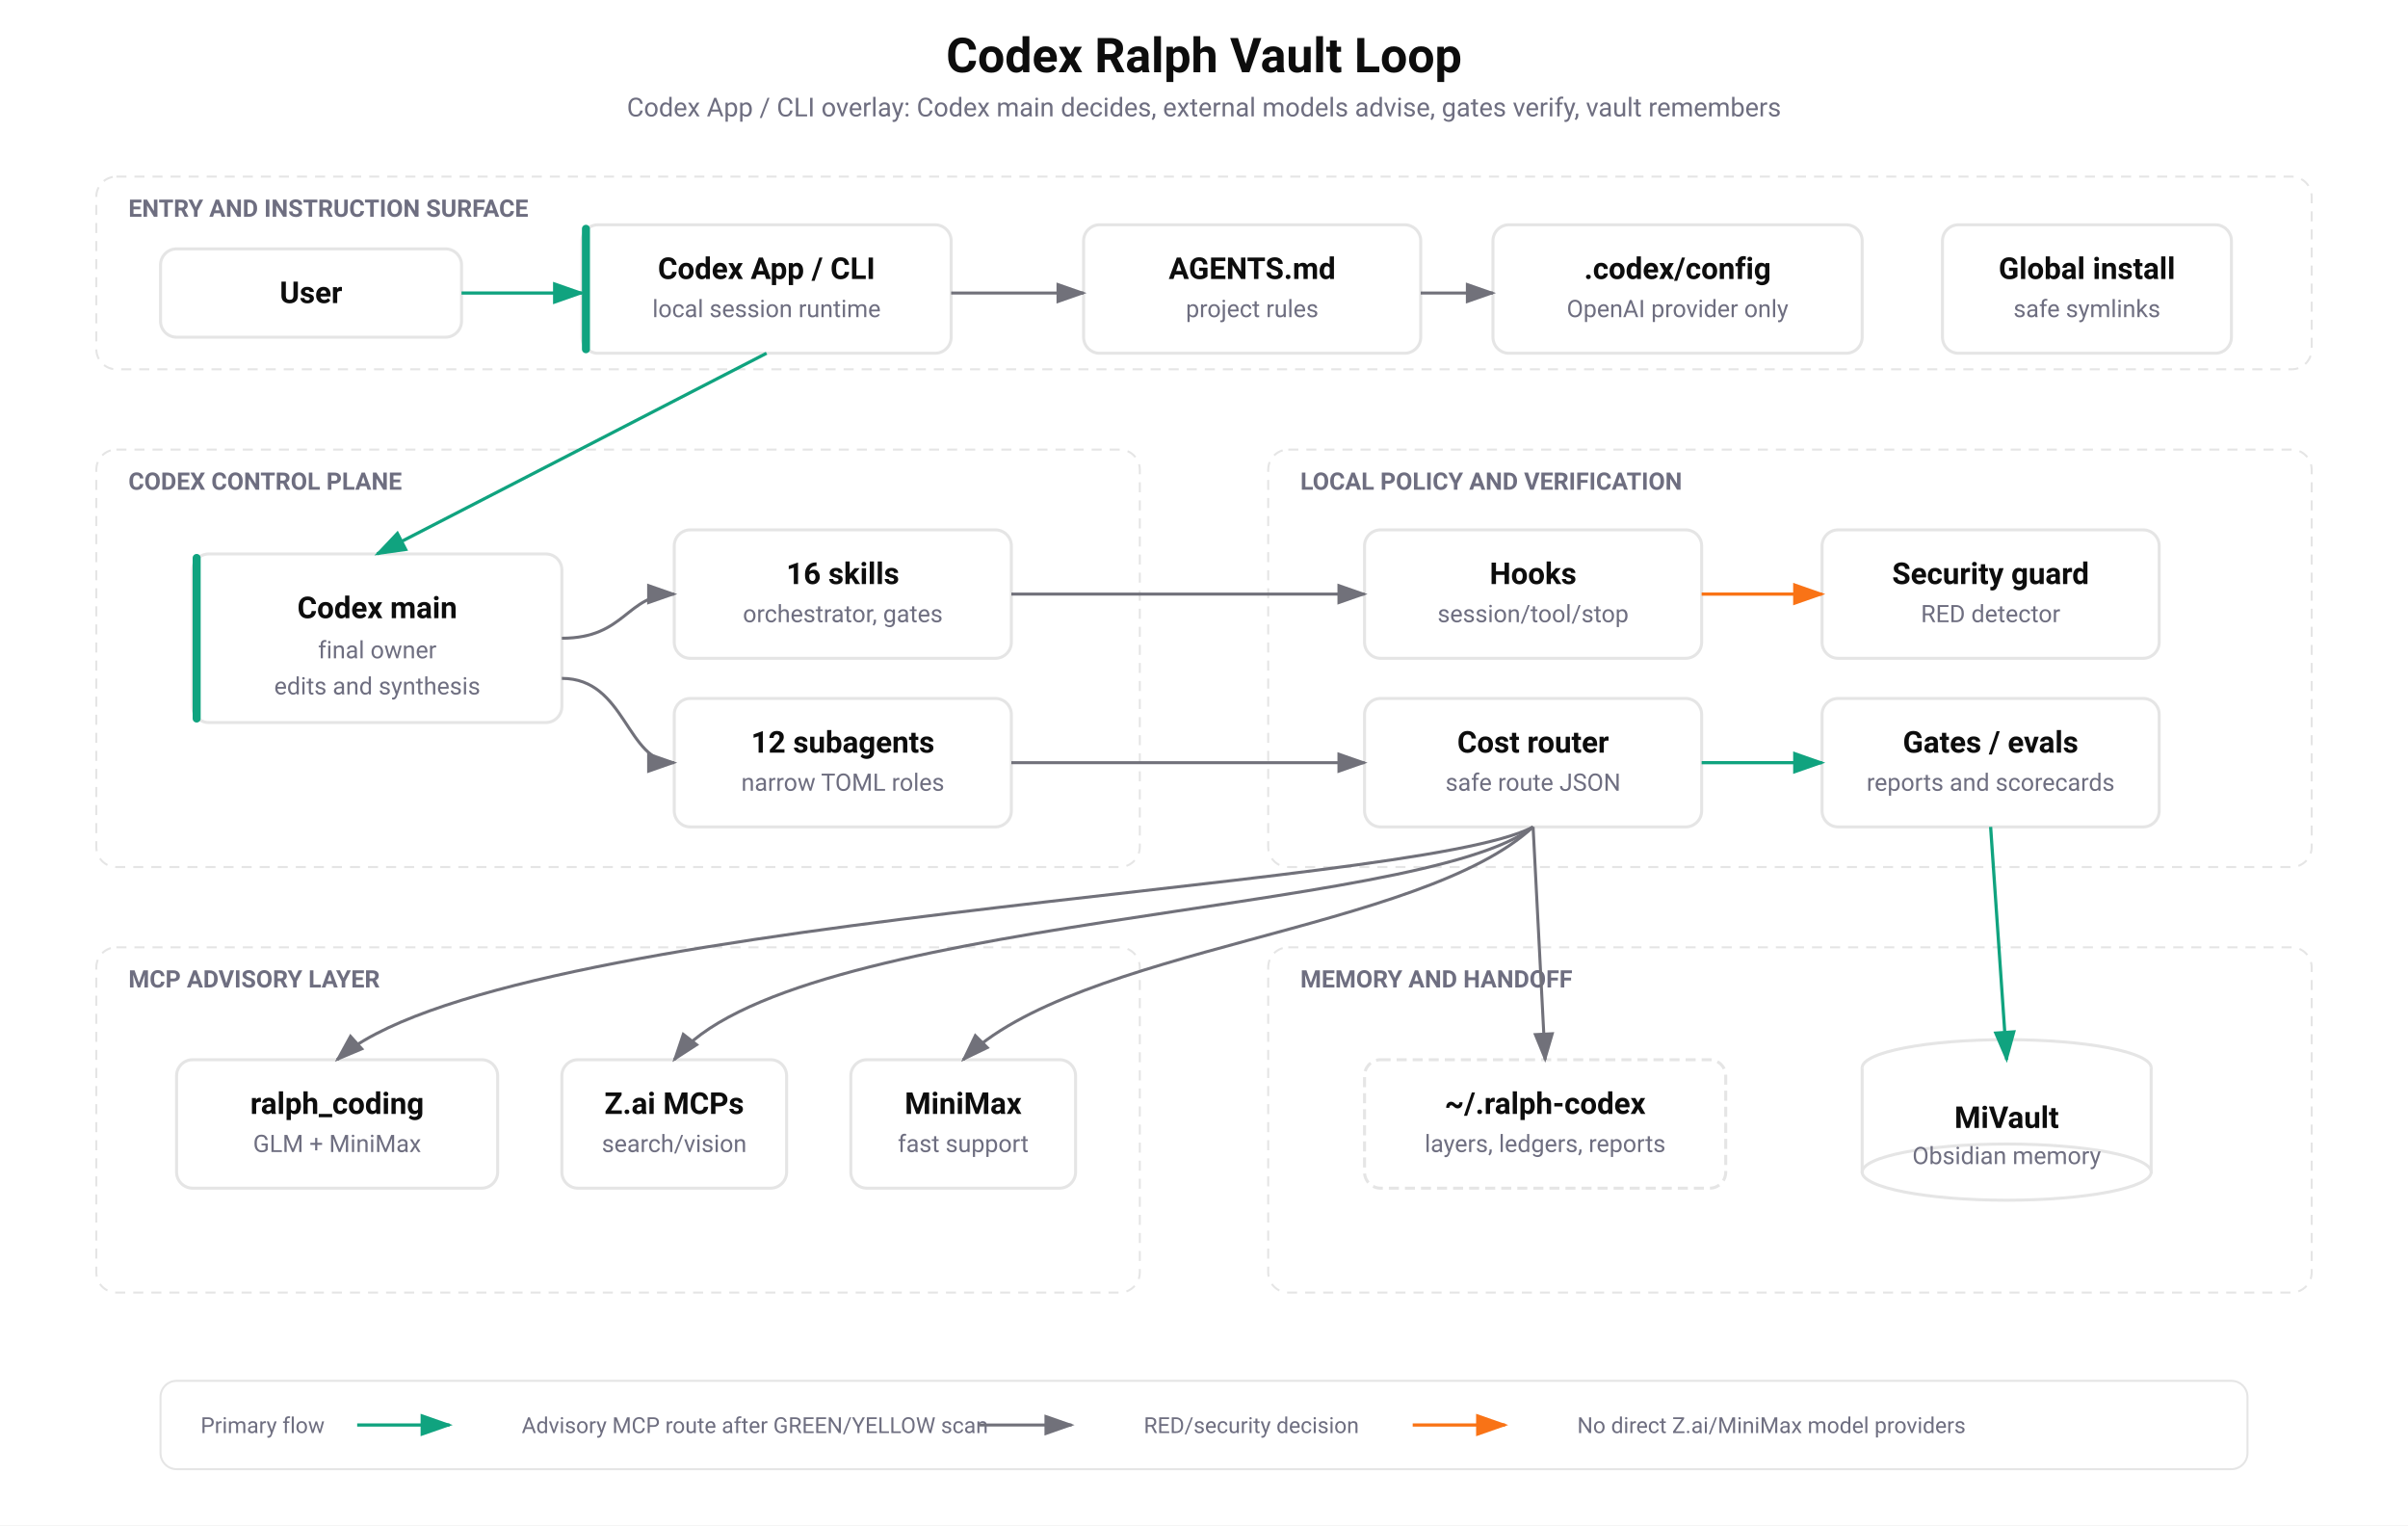
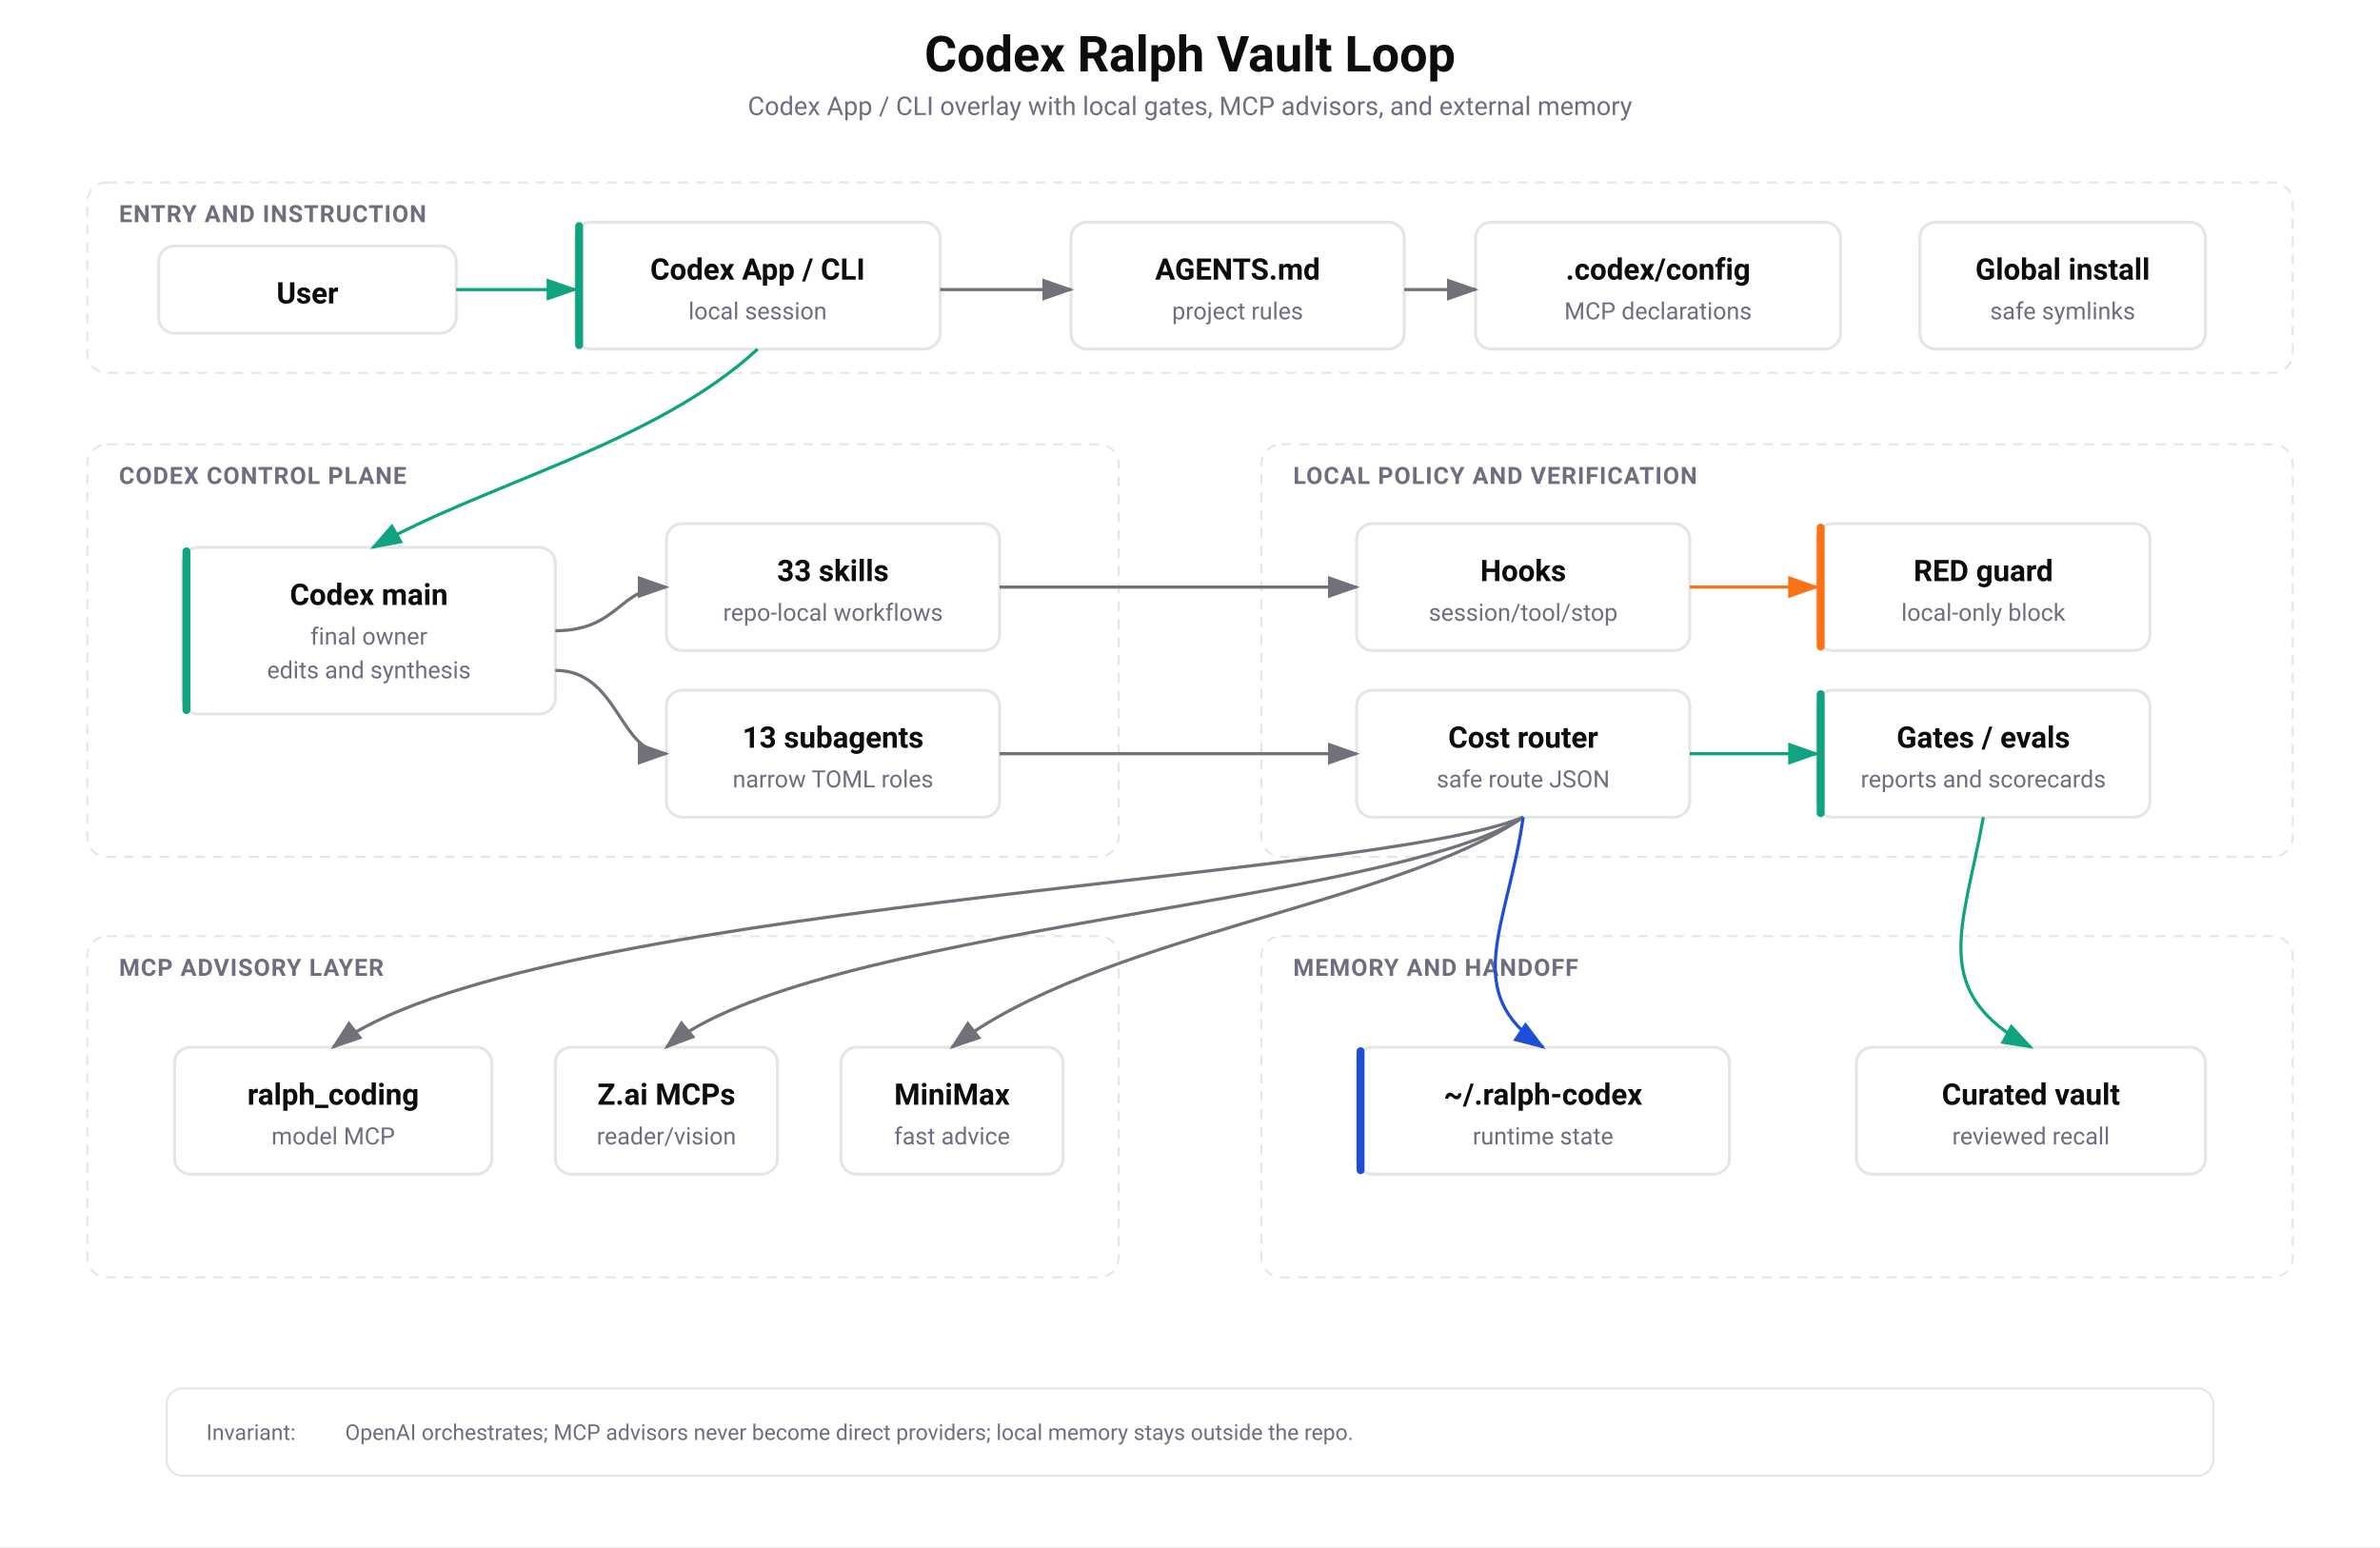
- <svg xmlns="http://www.w3.org/2000/svg" viewBox="0 0 1200 760" width="1200" height="760">
+ <svg xmlns="http://www.w3.org/2000/svg" viewBox="0 0 1200 780" width="1200" height="780">
  <style>
    text { font-family: -apple-system, BlinkMacSystemFont, "Segoe UI", Roboto, Helvetica, Arial, sans-serif; }
-     .title { fill: #0d0d0d; font-size: 24px; font-weight: 650; }
+     .title { fill: #0d0d0d; font-size: 25px; font-weight: 650; }
    .subtitle { fill: #6e6e80; font-size: 13px; }
-     .group-label { fill: #6e6e80; font-size: 12px; font-weight: 600; }
+     .group-label { fill: #6e6e80; font-size: 12px; font-weight: 650; letter-spacing: .04em; }
    .node-title { fill: #0d0d0d; font-size: 15px; font-weight: 650; }
    .node-text { fill: #6e6e80; font-size: 12px; }
    .small { fill: #6e6e80; font-size: 11px; }
+     .warn { fill: #9a3412; font-size: 12px; font-weight: 650; }
  </style>
  <defs>
    <marker id="arrow" markerWidth="10" markerHeight="7" refX="9" refY="3.5" orient="auto">
      <polygon points="0 0, 10 3.5, 0 7" fill="#71717a" />
    </marker>
    <marker id="arrow-green" markerWidth="10" markerHeight="7" refX="9" refY="3.5" orient="auto">
      <polygon points="0 0, 10 3.5, 0 7" fill="#10a37f" />
    </marker>
    <marker id="arrow-orange" markerWidth="10" markerHeight="7" refX="9" refY="3.5" orient="auto">
      <polygon points="0 0, 10 3.5, 0 7" fill="#f97316" />
    </marker>
+     <marker id="arrow-blue" markerWidth="10" markerHeight="7" refX="9" refY="3.5" orient="auto">
+       <polygon points="0 0, 10 3.5, 0 7" fill="#1d4ed8" />
+     </marker>
  </defs>
-   <rect width="1200" height="760" fill="#ffffff" />
+   <rect width="1200" height="780" fill="#ffffff" />
  <text x="600" y="36" text-anchor="middle" class="title">Codex Ralph Vault Loop</text>
-   <text x="600" y="58" text-anchor="middle" class="subtitle">Codex App / CLI overlay: Codex main decides, external models advise, gates verify, vault remembers</text>
-   <rect x="48" y="88" width="1104" height="96" rx="10" fill="none" stroke="#e5e5e5" stroke-width="1" stroke-dasharray="5,4" />
-   <text x="64" y="108" class="group-label">ENTRY AND INSTRUCTION SURFACE</text>
+   <text x="600" y="58" text-anchor="middle" class="subtitle">Codex App / CLI overlay with local gates, MCP advisors, and external memory</text>
+   <rect x="44" y="92" width="1112" height="96" rx="10" fill="none" stroke="#e5e5e5" stroke-width="1" stroke-dasharray="5,4" />
+   <text x="60" y="112" text-anchor="start" class="group-label">ENTRY AND INSTRUCTION</text>
  <rect x="80" y="124" width="150" height="44" rx="8" fill="#ffffff" stroke="#e5e5e5" stroke-width="1.5" />
-   <text x="155" y="151" text-anchor="middle" class="node-title">User</text>
+   <text x="155" y="153" text-anchor="middle" class="node-title">User</text>
  <rect x="290" y="112" width="184" height="64" rx="8" fill="#ffffff" stroke="#e5e5e5" stroke-width="1.5" />
  <rect x="290" y="112" width="4" height="64" rx="2" fill="#10a37f" />
-   <text x="382" y="139" text-anchor="middle" class="node-title">Codex App / CLI</text>
-   <text x="382" y="158" text-anchor="middle" class="node-text">local session runtime</text>
+   <text x="382" y="141" text-anchor="middle" class="node-title">Codex App / CLI</text>
+   <text x="382" y="161" text-anchor="middle" class="node-text">local session</text>
  <rect x="540" y="112" width="168" height="64" rx="8" fill="#ffffff" stroke="#e5e5e5" stroke-width="1.5" />
-   <text x="624" y="139" text-anchor="middle" class="node-title">AGENTS.md</text>
-   <text x="624" y="158" text-anchor="middle" class="node-text">project rules</text>
+   <text x="624" y="141" text-anchor="middle" class="node-title">AGENTS.md</text>
+   <text x="624" y="161" text-anchor="middle" class="node-text">project rules</text>
  <rect x="744" y="112" width="184" height="64" rx="8" fill="#ffffff" stroke="#e5e5e5" stroke-width="1.5" />
-   <text x="836" y="139" text-anchor="middle" class="node-title">.codex/config</text>
-   <text x="836" y="158" text-anchor="middle" class="node-text">OpenAI provider only</text>
+   <text x="836" y="141" text-anchor="middle" class="node-title">.codex/config</text>
+   <text x="836" y="161" text-anchor="middle" class="node-text">MCP declarations</text>
  <rect x="968" y="112" width="144" height="64" rx="8" fill="#ffffff" stroke="#e5e5e5" stroke-width="1.5" />
-   <text x="1040" y="139" text-anchor="middle" class="node-title">Global install</text>
-   <text x="1040" y="158" text-anchor="middle" class="node-text">safe symlinks</text>
-   <rect x="48" y="224" width="520" height="208" rx="10" fill="none" stroke="#e5e5e5" stroke-width="1" stroke-dasharray="5,4" />
-   <text x="64" y="244" class="group-label">CODEX CONTROL PLANE</text>
-   <rect x="96" y="276" width="184" height="84" rx="8" fill="#ffffff" stroke="#e5e5e5" stroke-width="1.5" />
-   <rect x="96" y="276" width="4" height="84" rx="2" fill="#10a37f" />
-   <text x="188" y="308" text-anchor="middle" class="node-title">Codex main</text>
-   <text x="188" y="328" text-anchor="middle" class="node-text">final owner</text>
-   <text x="188" y="346" text-anchor="middle" class="node-text">edits and synthesis</text>
+   <text x="1040" y="141" text-anchor="middle" class="node-title">Global install</text>
+   <text x="1040" y="161" text-anchor="middle" class="node-text">safe symlinks</text>
+   <rect x="44" y="224" width="520" height="208" rx="10" fill="none" stroke="#e5e5e5" stroke-width="1" stroke-dasharray="5,4" />
+   <text x="60" y="244" text-anchor="start" class="group-label">CODEX CONTROL PLANE</text>
+   <rect x="92" y="276" width="188" height="84" rx="8" fill="#ffffff" stroke="#e5e5e5" stroke-width="1.5" />
+   <rect x="92" y="276" width="4" height="84" rx="2" fill="#10a37f" />
+   <text x="186" y="305" text-anchor="middle" class="node-title">Codex main</text>
+   <text x="186" y="325" text-anchor="middle" class="node-text">final owner</text>
+   <text x="186" y="342" text-anchor="middle" class="node-text">edits and synthesis</text>
  <rect x="336" y="264" width="168" height="64" rx="8" fill="#ffffff" stroke="#e5e5e5" stroke-width="1.5" />
-   <text x="420" y="291" text-anchor="middle" class="node-title">16 skills</text>
-   <text x="420" y="310" text-anchor="middle" class="node-text">orchestrator, gates</text>
+   <text x="420" y="293" text-anchor="middle" class="node-title">33 skills</text>
+   <text x="420" y="313" text-anchor="middle" class="node-text">repo-local workflows</text>
  <rect x="336" y="348" width="168" height="64" rx="8" fill="#ffffff" stroke="#e5e5e5" stroke-width="1.5" />
-   <text x="420" y="375" text-anchor="middle" class="node-title">12 subagents</text>
-   <text x="420" y="394" text-anchor="middle" class="node-text">narrow TOML roles</text>
-   <rect x="632" y="224" width="520" height="208" rx="10" fill="none" stroke="#e5e5e5" stroke-width="1" stroke-dasharray="5,4" />
-   <text x="648" y="244" class="group-label">LOCAL POLICY AND VERIFICATION</text>
-   <rect x="680" y="264" width="168" height="64" rx="8" fill="#ffffff" stroke="#e5e5e5" stroke-width="1.5" />
-   <text x="764" y="291" text-anchor="middle" class="node-title">Hooks</text>
-   <text x="764" y="310" text-anchor="middle" class="node-text">session/tool/stop</text>
-   <rect x="908" y="264" width="168" height="64" rx="8" fill="#ffffff" stroke="#e5e5e5" stroke-width="1.5" />
-   <text x="992" y="291" text-anchor="middle" class="node-title">Security guard</text>
-   <text x="992" y="310" text-anchor="middle" class="node-text">RED detector</text>
-   <rect x="680" y="348" width="168" height="64" rx="8" fill="#ffffff" stroke="#e5e5e5" stroke-width="1.5" />
-   <text x="764" y="375" text-anchor="middle" class="node-title">Cost router</text>
-   <text x="764" y="394" text-anchor="middle" class="node-text">safe route JSON</text>
-   <rect x="908" y="348" width="168" height="64" rx="8" fill="#ffffff" stroke="#e5e5e5" stroke-width="1.5" />
-   <text x="992" y="375" text-anchor="middle" class="node-title">Gates / evals</text>
-   <text x="992" y="394" text-anchor="middle" class="node-text">reports and scorecards</text>
-   <rect x="48" y="472" width="520" height="172" rx="10" fill="none" stroke="#e5e5e5" stroke-width="1" stroke-dasharray="5,4" />
-   <text x="64" y="492" class="group-label">MCP ADVISORY LAYER</text>
+   <text x="420" y="377" text-anchor="middle" class="node-title">13 subagents</text>
+   <text x="420" y="397" text-anchor="middle" class="node-text">narrow TOML roles</text>
+   <rect x="636" y="224" width="520" height="208" rx="10" fill="none" stroke="#e5e5e5" stroke-width="1" stroke-dasharray="5,4" />
+   <text x="652" y="244" text-anchor="start" class="group-label">LOCAL POLICY AND VERIFICATION</text>
+   <rect x="684" y="264" width="168" height="64" rx="8" fill="#ffffff" stroke="#e5e5e5" stroke-width="1.5" />
+   <text x="768" y="293" text-anchor="middle" class="node-title">Hooks</text>
+   <text x="768" y="313" text-anchor="middle" class="node-text">session/tool/stop</text>
+   <rect x="916" y="264" width="168" height="64" rx="8" fill="#ffffff" stroke="#e5e5e5" stroke-width="1.5" />
+   <rect x="916" y="264" width="4" height="64" rx="2" fill="#f97316" />
+   <text x="1000" y="293" text-anchor="middle" class="node-title">RED guard</text>
+   <text x="1000" y="313" text-anchor="middle" class="node-text">local-only block</text>
+   <rect x="684" y="348" width="168" height="64" rx="8" fill="#ffffff" stroke="#e5e5e5" stroke-width="1.5" />
+   <text x="768" y="377" text-anchor="middle" class="node-title">Cost router</text>
+   <text x="768" y="397" text-anchor="middle" class="node-text">safe route JSON</text>
+   <rect x="916" y="348" width="168" height="64" rx="8" fill="#ffffff" stroke="#e5e5e5" stroke-width="1.5" />
+   <rect x="916" y="348" width="4" height="64" rx="2" fill="#10a37f" />
+   <text x="1000" y="377" text-anchor="middle" class="node-title">Gates / evals</text>
+   <text x="1000" y="397" text-anchor="middle" class="node-text">reports and scorecards</text>
+   <rect x="44" y="472" width="520" height="172" rx="10" fill="none" stroke="#e5e5e5" stroke-width="1" stroke-dasharray="5,4" />
+   <text x="60" y="492" text-anchor="start" class="group-label">MCP ADVISORY LAYER</text>
  <rect x="88" y="528" width="160" height="64" rx="8" fill="#ffffff" stroke="#e5e5e5" stroke-width="1.5" />
-   <text x="168" y="555" text-anchor="middle" class="node-title">ralph_coding</text>
-   <text x="168" y="574" text-anchor="middle" class="node-text">GLM + MiniMax</text>
+   <text x="168" y="557" text-anchor="middle" class="node-title">ralph_coding</text>
+   <text x="168" y="577" text-anchor="middle" class="node-text">model MCP</text>
  <rect x="280" y="528" width="112" height="64" rx="8" fill="#ffffff" stroke="#e5e5e5" stroke-width="1.5" />
-   <text x="336" y="555" text-anchor="middle" class="node-title">Z.ai MCPs</text>
-   <text x="336" y="574" text-anchor="middle" class="node-text">search/vision</text>
+   <text x="336" y="557" text-anchor="middle" class="node-title">Z.ai MCPs</text>
+   <text x="336" y="577" text-anchor="middle" class="node-text">reader/vision</text>
  <rect x="424" y="528" width="112" height="64" rx="8" fill="#ffffff" stroke="#e5e5e5" stroke-width="1.5" />
-   <text x="480" y="555" text-anchor="middle" class="node-title">MiniMax</text>
-   <text x="480" y="574" text-anchor="middle" class="node-text">fast support</text>
-   <rect x="632" y="472" width="520" height="172" rx="10" fill="none" stroke="#e5e5e5" stroke-width="1" stroke-dasharray="5,4" />
-   <text x="648" y="492" class="group-label">MEMORY AND HANDOFF</text>
-   <rect x="680" y="528" width="180" height="64" rx="8" fill="#ffffff" stroke="#e5e5e5" stroke-width="1.5" stroke-dasharray="5,3" />
-   <text x="770" y="555" text-anchor="middle" class="node-title">~/.ralph-codex</text>
-   <text x="770" y="574" text-anchor="middle" class="node-text">layers, ledgers, reports</text>
-   <ellipse cx="1000" cy="532" rx="72" ry="14" fill="#ffffff" stroke="#e5e5e5" stroke-width="1.5" />
-   <path d="M 928 532 L 928 584 Q 1000 608 1072 584 L 1072 532" fill="#ffffff" stroke="#e5e5e5" stroke-width="1.5" />
-   <ellipse cx="1000" cy="584" rx="72" ry="14" fill="#ffffff" stroke="#e5e5e5" stroke-width="1.5" />
-   <text x="1000" y="562" text-anchor="middle" class="node-title">MiVault</text>
-   <text x="1000" y="580" text-anchor="middle" class="node-text">Obsidian memory</text>
+   <text x="480" y="557" text-anchor="middle" class="node-title">MiniMax</text>
+   <text x="480" y="577" text-anchor="middle" class="node-text">fast advice</text>
+   <rect x="636" y="472" width="520" height="172" rx="10" fill="none" stroke="#e5e5e5" stroke-width="1" stroke-dasharray="5,4" />
+   <text x="652" y="492" text-anchor="start" class="group-label">MEMORY AND HANDOFF</text>
+   <rect x="684" y="528" width="188" height="64" rx="8" fill="#ffffff" stroke="#e5e5e5" stroke-width="1.5" />
+   <rect x="684" y="528" width="4" height="64" rx="2" fill="#1d4ed8" />
+   <text x="778" y="557" text-anchor="middle" class="node-title">~/.ralph-codex</text>
+   <text x="778" y="577" text-anchor="middle" class="node-text">runtime state</text>
+   <rect x="936" y="528" width="176" height="64" rx="8" fill="#ffffff" stroke="#e5e5e5" stroke-width="1.5" />
+   <text x="1024" y="557" text-anchor="middle" class="node-title">Curated vault</text>
+   <text x="1024" y="577" text-anchor="middle" class="node-text">reviewed recall</text>
  <line x1="230" y1="146" x2="290" y2="146" stroke="#10a37f" stroke-width="1.6" marker-end="url(#arrow-green)" />
-   <line x1="474" y1="146" x2="540" y2="146" stroke="#71717a" stroke-width="1.5" marker-end="url(#arrow)" />
-   <line x1="708" y1="146" x2="744" y2="146" stroke="#71717a" stroke-width="1.5" marker-end="url(#arrow)" />
-   <line x1="382" y1="176" x2="188" y2="276" stroke="#10a37f" stroke-width="1.6" marker-end="url(#arrow-green)" />
-   <path d="M 280 318 C 312 318 312 296 336 296" stroke="#71717a" stroke-width="1.5" fill="none" marker-end="url(#arrow)" />
-   <path d="M 280 338 C 312 338 312 380 336 380" stroke="#71717a" stroke-width="1.5" fill="none" marker-end="url(#arrow)" />
-   <line x1="504" y1="296" x2="680" y2="296" stroke="#71717a" stroke-width="1.5" marker-end="url(#arrow)" />
-   <line x1="504" y1="380" x2="680" y2="380" stroke="#71717a" stroke-width="1.5" marker-end="url(#arrow)" />
-   <line x1="848" y1="296" x2="908" y2="296" stroke="#f97316" stroke-width="1.6" marker-end="url(#arrow-orange)" />
-   <line x1="848" y1="380" x2="908" y2="380" stroke="#10a37f" stroke-width="1.6" marker-end="url(#arrow-green)" />
-   <path d="M 764 412 C 708 464 536 472 480 528" stroke="#71717a" stroke-width="1.5" fill="none" marker-end="url(#arrow)" />
-   <path d="M 764 412 C 708 456 392 456 336 528" stroke="#71717a" stroke-width="1.5" fill="none" marker-end="url(#arrow)" />
-   <path d="M 764 412 C 704 444 248 456 168 528" stroke="#71717a" stroke-width="1.5" fill="none" marker-end="url(#arrow)" />
-   <line x1="992" y1="412" x2="1000" y2="528" stroke="#10a37f" stroke-width="1.6" marker-end="url(#arrow-green)" />
-   <line x1="764" y1="412" x2="770" y2="528" stroke="#71717a" stroke-width="1.5" marker-end="url(#arrow)" />
-   <rect x="80" y="688" width="1040" height="44" rx="8" fill="#ffffff" stroke="#e5e5e5" stroke-width="1" />
-   <text x="100" y="714" class="small">Primary flow</text>
-   <line x1="178" y1="710" x2="224" y2="710" stroke="#10a37f" stroke-width="1.6" marker-end="url(#arrow-green)" />
-   <text x="260" y="714" class="small">Advisory MCP route after GREEN/YELLOW scan</text>
-   <line x1="488" y1="710" x2="534" y2="710" stroke="#71717a" stroke-width="1.5" marker-end="url(#arrow)" />
-   <text x="570" y="714" class="small">RED/security decision</text>
-   <line x1="704" y1="710" x2="750" y2="710" stroke="#f97316" stroke-width="1.6" marker-end="url(#arrow-orange)" />
-   <text x="786" y="714" class="small">No direct Z.ai/MiniMax model providers</text>
+   <line x1="474" y1="146" x2="540" y2="146" stroke="#71717a" stroke-width="1.6" marker-end="url(#arrow)" />
+   <line x1="708" y1="146" x2="744" y2="146" stroke="#71717a" stroke-width="1.6" marker-end="url(#arrow)" />
+   <path d="M 382 176 C 330 224 244 244 188 276" stroke="#10a37f" stroke-width="1.6" fill="none" marker-end="url(#arrow-green)" />
+   <path d="M 280 318 C 312 318 312 296 336 296" stroke="#71717a" stroke-width="1.6" fill="none" marker-end="url(#arrow)" />
+   <path d="M 280 338 C 312 338 312 380 336 380" stroke="#71717a" stroke-width="1.6" fill="none" marker-end="url(#arrow)" />
+   <line x1="504" y1="296" x2="684" y2="296" stroke="#71717a" stroke-width="1.6" marker-end="url(#arrow)" />
+   <line x1="504" y1="380" x2="684" y2="380" stroke="#71717a" stroke-width="1.6" marker-end="url(#arrow)" />
+   <line x1="852" y1="296" x2="916" y2="296" stroke="#f97316" stroke-width="1.6" marker-end="url(#arrow-orange)" />
+   <line x1="852" y1="380" x2="916" y2="380" stroke="#10a37f" stroke-width="1.6" marker-end="url(#arrow-green)" />
+   <path d="M 768 412 C 704 456 552 472 480 528" stroke="#71717a" stroke-width="1.6" fill="none" marker-end="url(#arrow)" />
+   <path d="M 768 412 C 700 456 408 468 336 528" stroke="#71717a" stroke-width="1.6" fill="none" marker-end="url(#arrow)" />
+   <path d="M 768 412 C 692 444 260 456 168 528" stroke="#71717a" stroke-width="1.6" fill="none" marker-end="url(#arrow)" />
+   <path d="M 1000 412 C 990 468 972 500 1024 528" stroke="#10a37f" stroke-width="1.6" fill="none" marker-end="url(#arrow-green)" />
+   <path d="M 768 412 C 760 468 736 500 778 528" stroke="#1d4ed8" stroke-width="1.6" fill="none" marker-end="url(#arrow-blue)" />
+   <rect x="84" y="700" width="1032" height="44" rx="8" fill="#ffffff" stroke="#e5e5e5" stroke-width="1" />
+   <text x="104" y="726" text-anchor="start" class="small">Invariant:</text>
+   <text x="174" y="726" text-anchor="start" class="small">OpenAI orchestrates; MCP advisors never become direct providers; local memory stays outside the repo.</text>
</svg>
